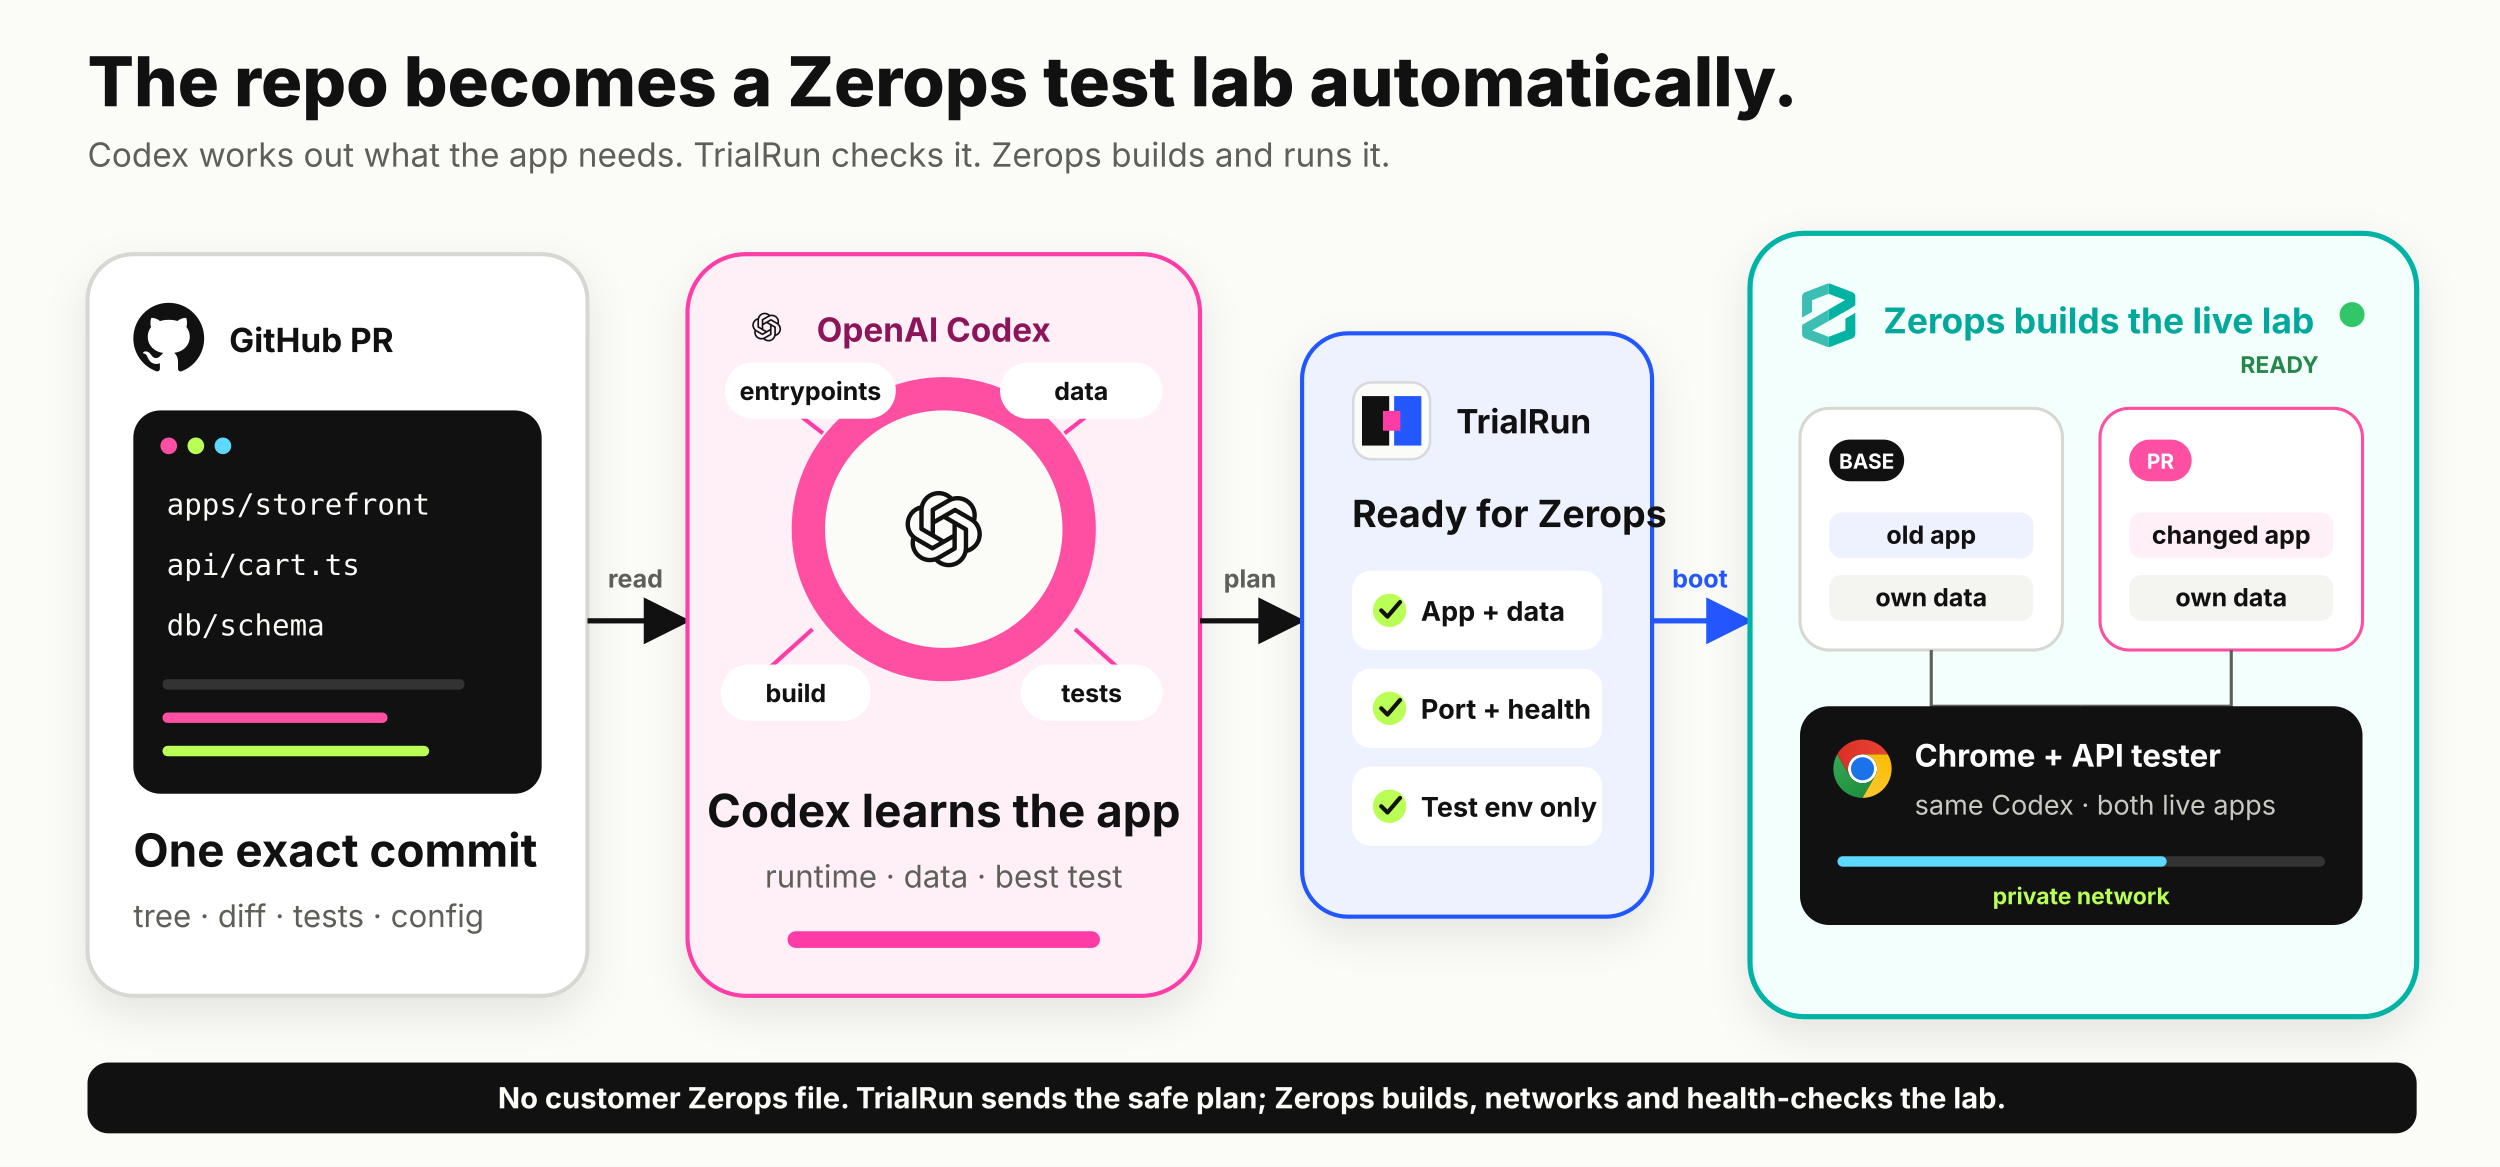
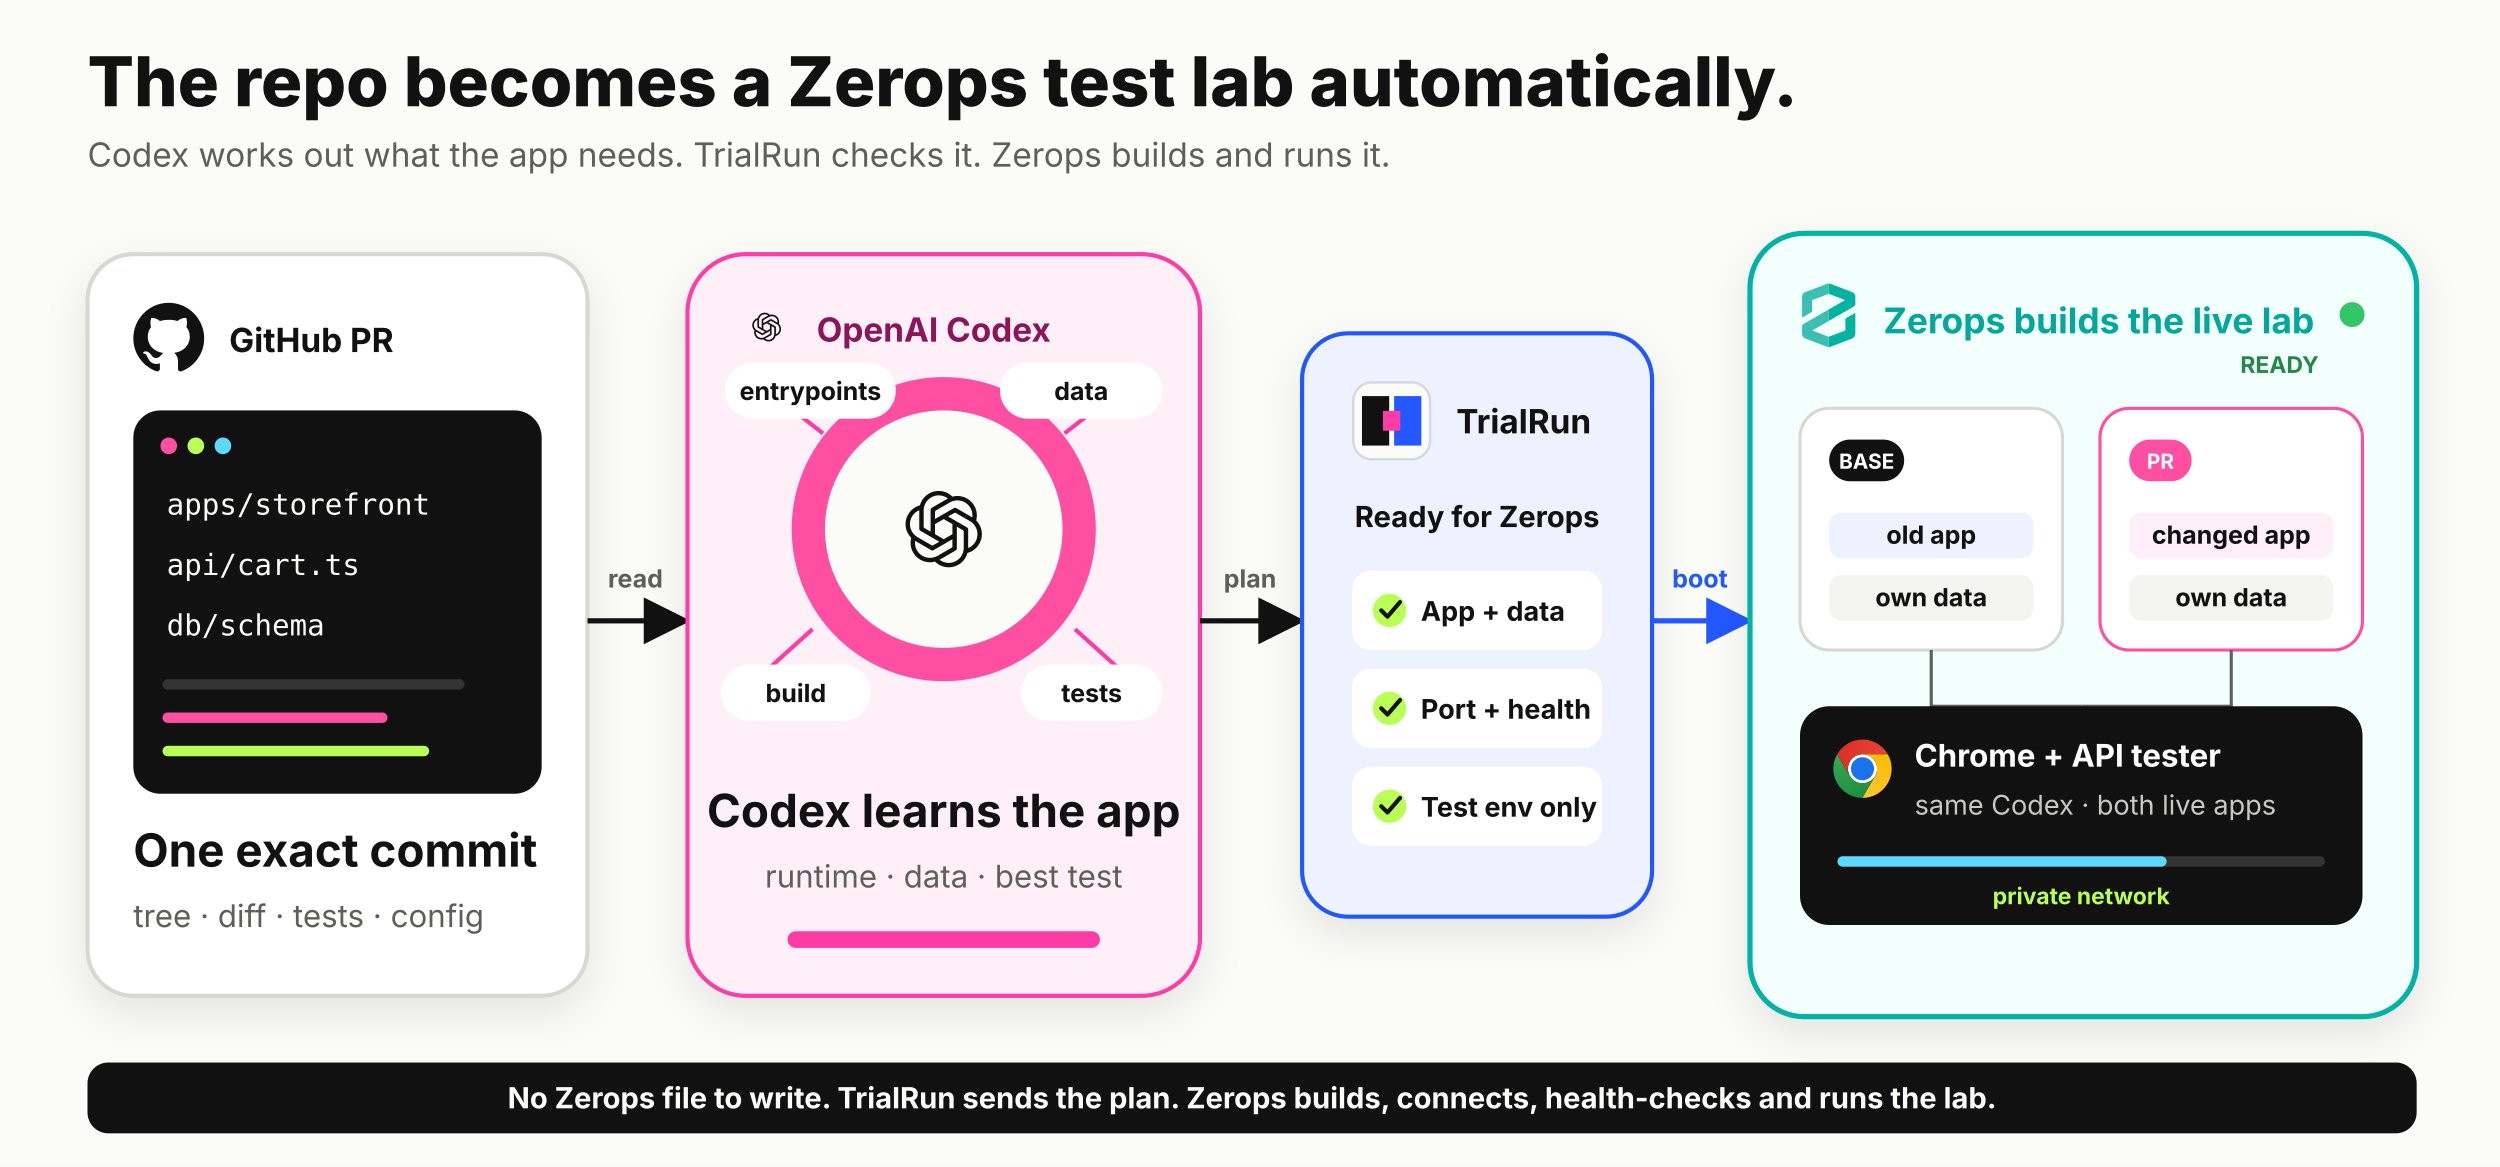
<svg xmlns="http://www.w3.org/2000/svg" width="100%" viewBox="0 0 1200 560" role="img" aria-labelledby="planning-title planning-description" preserveAspectRatio="xMidYMid meet" font-family="Instrument Sans, ui-sans-serif, system-ui, -apple-system, BlinkMacSystemFont, 'Segoe UI', sans-serif">
  <defs>
    <filter id="shadow" x="-20%" y="-20%" width="140%" height="150%">
      <feDropShadow dx="0" dy="8" stdDeviation="10" flood-color="#111111" flood-opacity="0.09" />
    </filter>
    <marker id="arrow-black" markerWidth="9" markerHeight="9" refX="8" refY="4.5" orient="auto">
      <path d="M0 0L9 4.5L0 9Z" fill="#111111" />
    </marker>
    <marker id="arrow-blue" markerWidth="9" markerHeight="9" refX="8" refY="4.5" orient="auto">
      <path d="M0 0L9 4.5L0 9Z" fill="#2357ff" />
    </marker>
    <symbol id="github-mark" viewBox="0 0 98 96">
      <path d="M41.44 69.385C28.807 67.854 19.906 58.762 19.906 46.99c0-4.785 1.723-9.953 4.594-13.398-1.244-3.158-1.053-9.857.383-12.633 3.828-.478 8.996 1.531 12.058 4.307 3.637-1.149 7.465-1.723 12.155-1.723 4.689 0 8.517.574 11.962 1.627 2.967-2.68 8.231-4.69 12.059-4.211 1.34 2.584 1.531 9.283.287 12.537 3.063 3.637 4.69 8.518 4.69 13.494 0 11.772-8.901 20.672-21.725 22.299 3.254 2.105 5.455 6.699 5.455 11.963v9.953c0 2.871 2.393 4.498 5.264 3.35C84.41 87.95 98 70.629 98 49.191 98 22.107 75.988 0 48.904 0S0 22.107 0 49.191c0 21.247 13.494 38.856 31.678 45.459 2.584.957 5.072-.765 5.072-3.349v-7.657c-1.34.575-3.063.958-4.594.958-6.316 0-10.049-3.446-12.728-9.858-1.053-2.584-2.201-4.115-4.403-4.402-1.148-.096-1.531-.574-1.531-1.149 0-1.148 1.914-2.009 3.828-2.009 2.776 0 5.168 1.722 7.657 5.263 1.914 2.776 3.923 4.02 6.316 4.02s3.924-.861 6.125-3.063c1.627-1.627 2.871-3.062 4.02-4.019Z" fill="#111111" />
    </symbol>
    <symbol id="codex-mark" viewBox="0 0 716 716">
      <path d="M508.749 317.399c8.028-30.085.242-63.515-23.36-87.117-23.601-23.601-57.029-31.387-87.116-23.359-22.042-21.995-54.883-31.967-87.125-23.327-32.242 8.638-55.698 33.696-63.788 63.765-30.069 8.09-55.127 31.549-63.765 63.788-8.638 32.242 1.332 65.083 23.329 87.125-8.028 30.085-.241 63.515 23.36 87.117 23.601 23.601 57.029 31.388 87.117 23.359 22.041 21.995 54.885 31.967 87.124 23.329 32.242-8.638 55.698-33.695 63.788-63.764 30.07-8.091 55.127-31.549 63.765-63.789 8.638-32.241-1.331-65.083-23.329-87.124v-.003Zm-37.85-72.623c15.993 15.994 22.589 37.825 19.788 58.636l-75.11-43.366a10.23 10.23 0 0 0-10.232 0l-87.944 50.774v-33.294a6.57 6.57 0 0 1 3.275-5.689l66.968-38.663c26.534-14.821 60.702-10.951 83.257 11.602h-.002Zm-113.062 66.368 40.438 23.347v46.694l-40.438 23.347-40.439-23.347v-46.694l40.439-23.347Zm-93.061-41.451c.431-30.388 20.868-58.044 51.677-66.3 21.847-5.853 44.052-.649 60.674 12.18l-75.113 43.364a10.23 10.23 0 0 0-5.116 8.861v101.548l-28.833-16.647a6.58 6.58 0 0 1-3.289-5.682v-77.326.002Zm-61.385 46.761c5.853-21.846 21.463-38.476 40.885-46.455v86.731a10.23 10.23 0 0 0 5.116 8.861l87.945 50.774-28.834 16.648a6.58 6.58 0 0 1-6.564.007l-66.968-38.663c-26.103-15.568-39.833-47.096-31.58-77.903Zm41.384 154.446c-15.994-15.994-22.589-37.825-19.789-58.636l75.11 43.366a10.23 10.23 0 0 0 10.232 0l87.945-50.774v33.293a6.57 6.57 0 0 1-3.276 5.69l-66.968 38.663c-26.534 14.82-60.702 10.95-83.257-11.602h.003Zm206.122-24.918c-.431 30.389-20.868 58.045-51.677 66.301-21.847 5.853-44.052.649-60.673-12.181l75.112-43.364a10.23 10.23 0 0 0 5.116-8.861V346.329l28.834 16.648a6.58 6.58 0 0 1 3.288 5.682v77.326-.003Zm61.385-46.761c-5.853 21.847-21.463 38.476-40.885 46.455v-86.73a10.23 10.23 0 0 0-5.116-8.861l-87.945-50.774 28.834-16.648a6.58 6.58 0 0 1 6.564-.008l66.968 38.663c26.103 15.569 39.834 47.097 31.58 77.903Z" fill="#111111" />
    </symbol>
    <symbol id="trialrun-mark" viewBox="0 0 32 32">
      <rect x=".5" y=".5" width="31" height="31" rx="7.5" fill="#fbfbf8" stroke="#111111" stroke-opacity=".13" />
      <path d="M4 6h11v20H4z" fill="#111111" />
      <path d="M17 6h11v20H17z" fill="#2357ff" />
      <path d="M12.5 12h7v8h-7z" fill="#ff3ca6" />
    </symbol>
    <symbol id="zerops-mark" viewBox="0 0 43 51">
      <path d="M19.73.26 2.54 6.83A3.95 3.95 0 0 0 0 10.52V27.1l7.9-4.56v-9.3l13.24-5.06V0c-.48 0-.96.09-1.41.26Z" fill="#3dbeb3" />
      <path d="m8.04 37.3 13.1-7.56v-9.12L.9 32.3a1.8 1.8 0 0 0-.9 1.56v6.11c0 1.63 1.02 3.11 2.54 3.69l17.19 6.57c.45.17.93.26 1.41.26v-8.18L8.04 37.3Z" fill="#3dbeb3" />
      <path d="M41.44 18.03c.52-.3.84-.85.84-1.45v-6.06c0-1.63-1.02-3.11-2.54-3.69L22.55.26c-.45-.17-.93-.26-1.41-.26v8.18l12.97 4.96-12.97 7.49v9.12l20.3-11.71Z" fill="#02b3a4" />
      <path d="m22.55 50.23 17.19-6.57c1.52-.58 2.54-2.06 2.54-3.69v-16.7l-7.9 4.56v9.43l-13.24 5.06v8.18c.48 0 .96-.09 1.41-.26Z" fill="#02b3a4" />
    </symbol>
    <symbol id="chrome-mark" viewBox="0 0 63 63">
      <linearGradient id="chrome-green" gradientUnits="userSpaceOnUse" x1="34.909" x2="7.632" y1="61.029" y2="13.785">
        <stop offset="0" stop-color="#1e8e3e" />
        <stop offset="1" stop-color="#34a853" />
      </linearGradient>
      <linearGradient id="chrome-yellow" gradientUnits="userSpaceOnUse" x1="26.904" x2="54.181" y1="63.079" y2="15.835">
        <stop offset="0" stop-color="#fcc934" />
        <stop offset="1" stop-color="#fbbc04" />
      </linearGradient>
      <linearGradient id="chrome-red" gradientUnits="userSpaceOnUse" x1="4.221" x2="58.775" y1="19.688" y2="19.688">
        <stop offset="0" stop-color="#d93025" />
        <stop offset="1" stop-color="#ea4335" />
      </linearGradient>
      <path d="M31.499 47.247c8.699 0 15.75-7.052 15.75-15.75s-7.051-15.75-15.75-15.75-15.75 7.051-15.75 15.75 7.052 15.75 15.75 15.75Z" fill="#fff" />
      <path d="M17.859 39.375 4.221 15.754A31.5 31.5 0 0 0 31.501 62.996l13.638-23.621v-.004a15.75 15.75 0 0 1-27.28.004Z" fill="url(#chrome-green)" />
      <path d="M45.138 39.374 31.5 62.995a31.5 31.5 0 0 0 27.273-47.226H31.498l-.003.002a15.75 15.75 0 0 1 13.643 23.603Z" fill="url(#chrome-yellow)" />
      <path d="M31.499 43.969c6.886 0 12.469-5.583 12.469-12.469s-5.583-12.469-12.469-12.469S19.03 24.614 19.03 31.5s5.583 12.469 12.469 12.469Z" fill="#1a73e8" />
      <path d="M31.499 15.75h27.275A31.5 31.5 0 0 0 4.221 15.754l13.638 23.621.003.002A15.75 15.75 0 0 1 31.499 15.75Z" fill="url(#chrome-red)" />
    </symbol>
  </defs>
  <rect width="1200" height="560" fill="#fbfbf8" />
  <text x="42" y="51" font-size="33" font-weight="760" fill="#111111">The repo becomes a Zerops test lab automatically.</text>
  <text x="42" y="80" font-size="16" fill="#5f5f59">Codex works out what the app needs. TrialRun checks it. Zerops builds and runs it.</text>
  <g filter="url(#shadow)">
    <rect x="42" y="122" width="240" height="356" rx="22" fill="#ffffff" stroke="#d8d8d2" stroke-width="2" />
  </g>
  <use href="#github-mark" x="64" y="145" width="34" height="34" />
  <text x="110" y="169" font-size="16" font-weight="720" fill="#111111">GitHub PR</text>
  <rect x="64" y="197" width="196" height="184" rx="13" fill="#111111" />
  <circle cx="81" cy="214" r="4" fill="#ff4fa3" />
  <circle cx="94" cy="214" r="4" fill="#b9ff56" />
  <circle cx="107" cy="214" r="4" fill="#5dd8ff" />
  <text x="80" y="247" font-family="ui-monospace, SFMono-Regular, Menlo, monospace" font-size="14" fill="#fbfbf8">apps/storefront</text>
  <text x="80" y="276" font-family="ui-monospace, SFMono-Regular, Menlo, monospace" font-size="14" fill="#fbfbf8">api/cart.ts</text>
  <text x="80" y="305" font-family="ui-monospace, SFMono-Regular, Menlo, monospace" font-size="14" fill="#fbfbf8">db/schema</text>
  <rect x="78" y="326" width="145" height="5" rx="2.5" fill="#333333" />
  <rect x="78" y="342" width="108" height="5" rx="2.5" fill="#ff4fa3" />
  <rect x="78" y="358" width="128" height="5" rx="2.5" fill="#b9ff56" />
  <text x="64" y="416" font-size="22" font-weight="740" fill="#111111">One exact commit</text>
  <text x="64" y="445" font-size="15" fill="#5f5f59">tree · diff · tests · config</text>
  <path d="M282 298H329" fill="none" stroke="#111111" stroke-width="2.5" marker-end="url(#arrow-black)" />
  <text x="305" y="282" text-anchor="middle" font-size="12" font-weight="700" fill="#5f5f59">read</text>
  <g filter="url(#shadow)">
    <rect x="330" y="122" width="246" height="356" rx="28" fill="#fff0f8" stroke="#ff3ca6" stroke-width="2" />
  </g>
  <use href="#codex-mark" x="354" y="143" width="28" height="28" />
  <text x="392" y="164" font-size="16" font-weight="740" fill="#8c155a">OpenAI Codex</text>
  <circle cx="453" cy="254" r="73" fill="#ff4fa3" />
  <circle cx="453" cy="254" r="57" fill="#fbfbf8" />
  <use href="#codex-mark" x="416" y="217" width="74" height="74" />
  <path d="M395 208 368 187" stroke="#ff3ca6" stroke-width="2" />
  <path d="M511 208 538 187" stroke="#ff3ca6" stroke-width="2" />
  <path d="M390 302 360 329" stroke="#ff3ca6" stroke-width="2" />
  <path d="M516 302 546 329" stroke="#ff3ca6" stroke-width="2" />
  <rect x="348" y="174" width="82" height="27" rx="13.5" fill="#ffffff" />
  <text x="389" y="192" text-anchor="middle" font-size="12" font-weight="680" fill="#111111">entrypoints</text>
  <rect x="480" y="174" width="78" height="27" rx="13.5" fill="#ffffff" />
  <text x="519" y="192" text-anchor="middle" font-size="12" font-weight="680" fill="#111111">data</text>
  <rect x="346" y="319" width="72" height="27" rx="13.5" fill="#ffffff" />
  <text x="382" y="337" text-anchor="middle" font-size="12" font-weight="680" fill="#111111">build</text>
  <rect x="490" y="319" width="68" height="27" rx="13.5" fill="#ffffff" />
  <text x="524" y="337" text-anchor="middle" font-size="12" font-weight="680" fill="#111111">tests</text>
  <text x="453" y="397" text-anchor="middle" font-size="22" font-weight="740" fill="#111111">Codex learns the app</text>
  <text x="453" y="426" text-anchor="middle" font-size="15" fill="#5f5f59">runtime · data · best test</text>
  <rect x="378" y="447" width="150" height="8" rx="4" fill="#ff3ca6" />
  <path d="M576 298H624" fill="none" stroke="#111111" stroke-width="2.5" marker-end="url(#arrow-black)" />
  <text x="600" y="282" text-anchor="middle" font-size="12" font-weight="700" fill="#5f5f59">plan</text>
  <g filter="url(#shadow)">
    <rect x="625" y="160" width="168" height="280" rx="22" fill="#eef2ff" stroke="#2357ff" stroke-width="2" />
  </g>
  <use href="#trialrun-mark" x="649" y="183" width="38" height="38" />
  <text x="699" y="208" font-size="16" font-weight="730" fill="#111111">TrialRun</text>
-   <text x="649" y="253" font-size="18" font-weight="750" fill="#111111">Ready for Zerops</text>
+   <text x="709" y="253" text-anchor="middle" font-size="14" font-weight="750" fill="#111111">Ready for Zerops</text>
  <rect x="649" y="274" width="120" height="38" rx="9" fill="#ffffff" />
  <circle cx="667" cy="293" r="8" fill="#b9ff56" />
  <path d="m663 293 3 3 6-7" fill="none" stroke="#111111" stroke-width="2" stroke-linecap="round" stroke-linejoin="round" />
  <text x="682" y="298" font-size="13" font-weight="650" fill="#111111">App + data</text>
  <rect x="649" y="321" width="120" height="38" rx="9" fill="#ffffff" />
  <circle cx="667" cy="340" r="8" fill="#b9ff56" />
  <path d="m663 340 3 3 6-7" fill="none" stroke="#111111" stroke-width="2" stroke-linecap="round" stroke-linejoin="round" />
  <text x="682" y="345" font-size="13" font-weight="650" fill="#111111">Port + health</text>
  <rect x="649" y="368" width="120" height="38" rx="9" fill="#ffffff" />
  <circle cx="667" cy="387" r="8" fill="#b9ff56" />
  <path d="m663 387 3 3 6-7" fill="none" stroke="#111111" stroke-width="2" stroke-linecap="round" stroke-linejoin="round" />
  <text x="682" y="392" font-size="13" font-weight="650" fill="#111111">Test env only</text>
  <path d="M793 298H839" fill="none" stroke="#2357ff" stroke-width="2.5" marker-end="url(#arrow-blue)" />
  <text x="816" y="282" text-anchor="middle" font-size="12" font-weight="700" fill="#2357ff">boot</text>
  <g filter="url(#shadow)">
    <rect x="840" y="112" width="320" height="376" rx="26" fill="#f2fffc" stroke="#02b3a4" stroke-width="2.5" />
  </g>
  <use href="#zerops-mark" x="865" y="136" width="26" height="31" />
  <text x="904" y="160" font-size="17" font-weight="740" fill="#02a99b">Zerops builds the live lab</text>
  <circle cx="1129" cy="151" r="6" fill="#31c768" />
  <text x="1113" y="179" text-anchor="end" font-size="11" font-weight="700" fill="#25874a">READY</text>
  <rect x="864" y="196" width="126" height="116" rx="14" fill="#ffffff" stroke="#d8d8d2" stroke-width="1.5" />
  <rect x="1008" y="196" width="126" height="116" rx="14" fill="#ffffff" stroke="#ff4fa3" stroke-width="1.5" />
  <rect x="878" y="211" width="36" height="20" rx="10" fill="#111111" />
  <text x="896" y="225" text-anchor="middle" font-size="10" font-weight="700" fill="#ffffff">BASE</text>
  <rect x="1022" y="211" width="30" height="20" rx="10" fill="#ff4fa3" />
  <text x="1037" y="225" text-anchor="middle" font-size="10" font-weight="700" fill="#ffffff">PR</text>
  <rect x="878" y="246" width="98" height="22" rx="6" fill="#eef2ff" />
  <text x="927" y="261" text-anchor="middle" font-size="12" font-weight="680" fill="#111111">old app</text>
  <rect x="878" y="276" width="98" height="22" rx="6" fill="#f4f4f0" />
  <text x="927" y="291" text-anchor="middle" font-size="12" font-weight="680" fill="#111111">own data</text>
  <rect x="1022" y="246" width="98" height="22" rx="6" fill="#fff0f8" />
  <text x="1071" y="261" text-anchor="middle" font-size="12" font-weight="680" fill="#111111">changed app</text>
  <rect x="1022" y="276" width="98" height="22" rx="6" fill="#f4f4f0" />
  <text x="1071" y="291" text-anchor="middle" font-size="12" font-weight="680" fill="#111111">own data</text>
  <path d="M927 312V339H999" fill="none" stroke="#5f5f59" stroke-width="1.5" />
  <path d="M1071 312V339H999" fill="none" stroke="#5f5f59" stroke-width="1.5" />
  <rect x="864" y="339" width="270" height="105" rx="14" fill="#111111" />
  <use href="#chrome-mark" x="880" y="355" width="28" height="28" />
  <text x="919" y="368" font-size="15" font-weight="720" fill="#ffffff">Chrome + API tester</text>
  <text x="919" y="391" font-size="13" fill="#c9c9c2">same Codex · both live apps</text>
  <rect x="882" y="411" width="234" height="5" rx="2.5" fill="#333333" />
  <rect x="882" y="411" width="158" height="5" rx="2.5" fill="#5dd8ff" />
  <text x="999" y="434" text-anchor="middle" font-size="11" font-weight="650" fill="#b9ff56">private network</text>
  <rect x="42" y="510" width="1118" height="34" rx="10" fill="#111111" />
-   <text x="601" y="532" text-anchor="middle" font-size="14" font-weight="660" fill="#fbfbf8">No customer Zerops file. TrialRun sends the safe plan; Zerops builds, networks and health-checks the lab.</text>
+   <text x="601" y="532" text-anchor="middle" font-size="14" font-weight="660" fill="#fbfbf8">No Zerops file to write. TrialRun sends the plan. Zerops builds, connects, health-checks and runs the lab.</text>
</svg>
